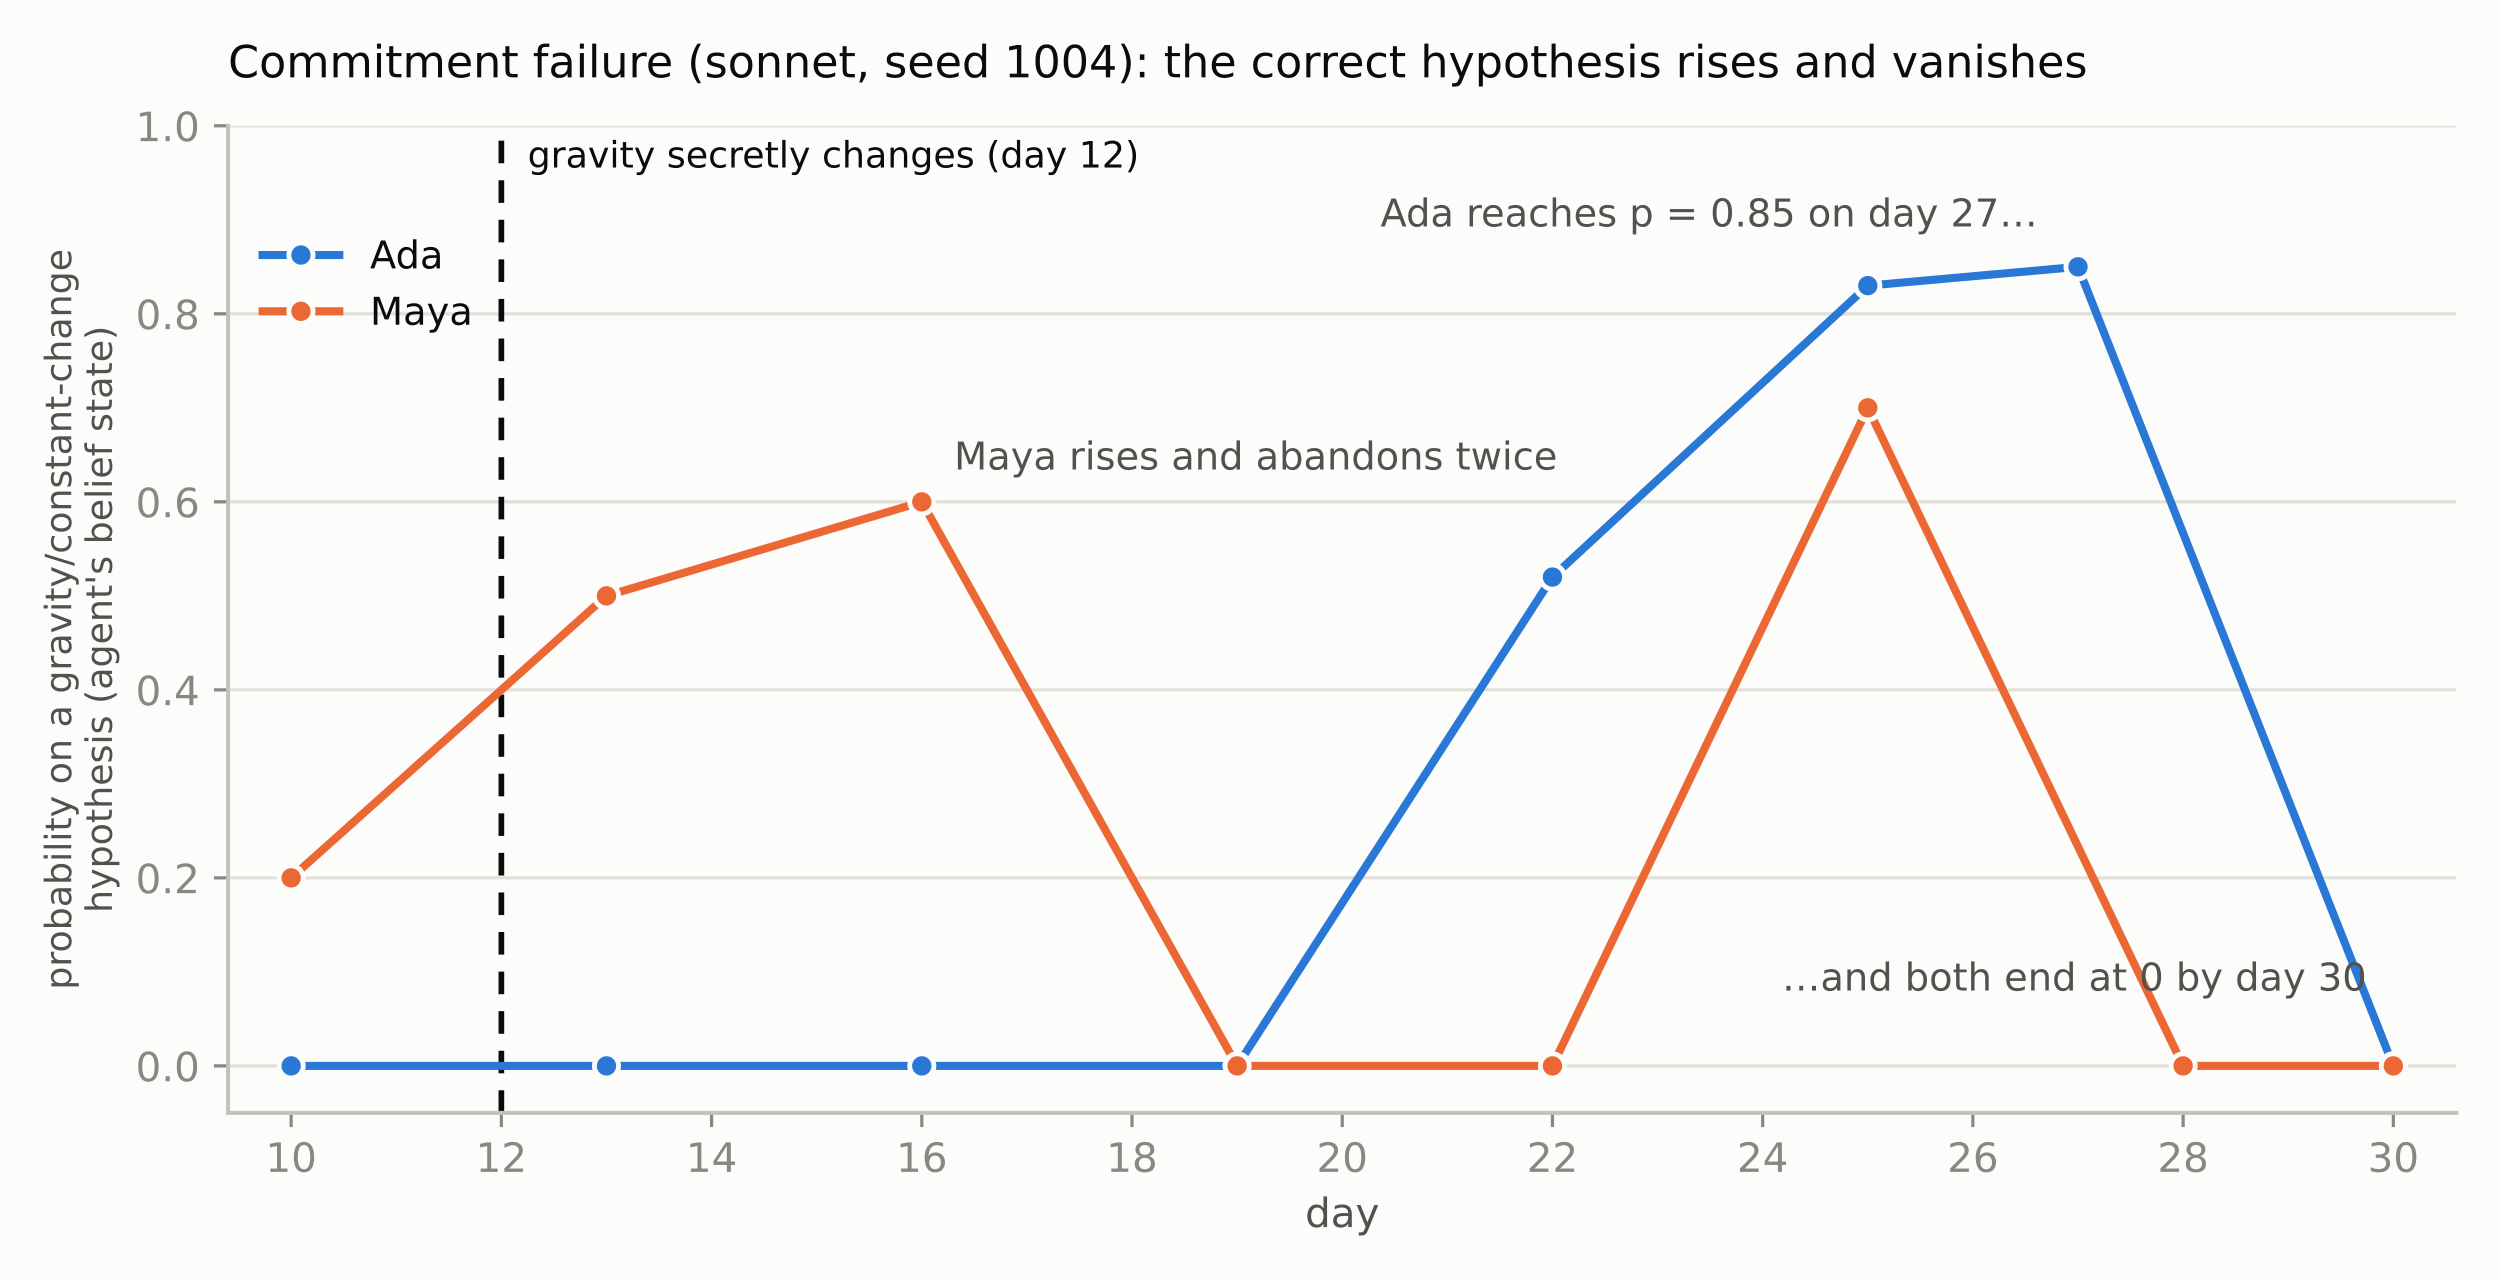
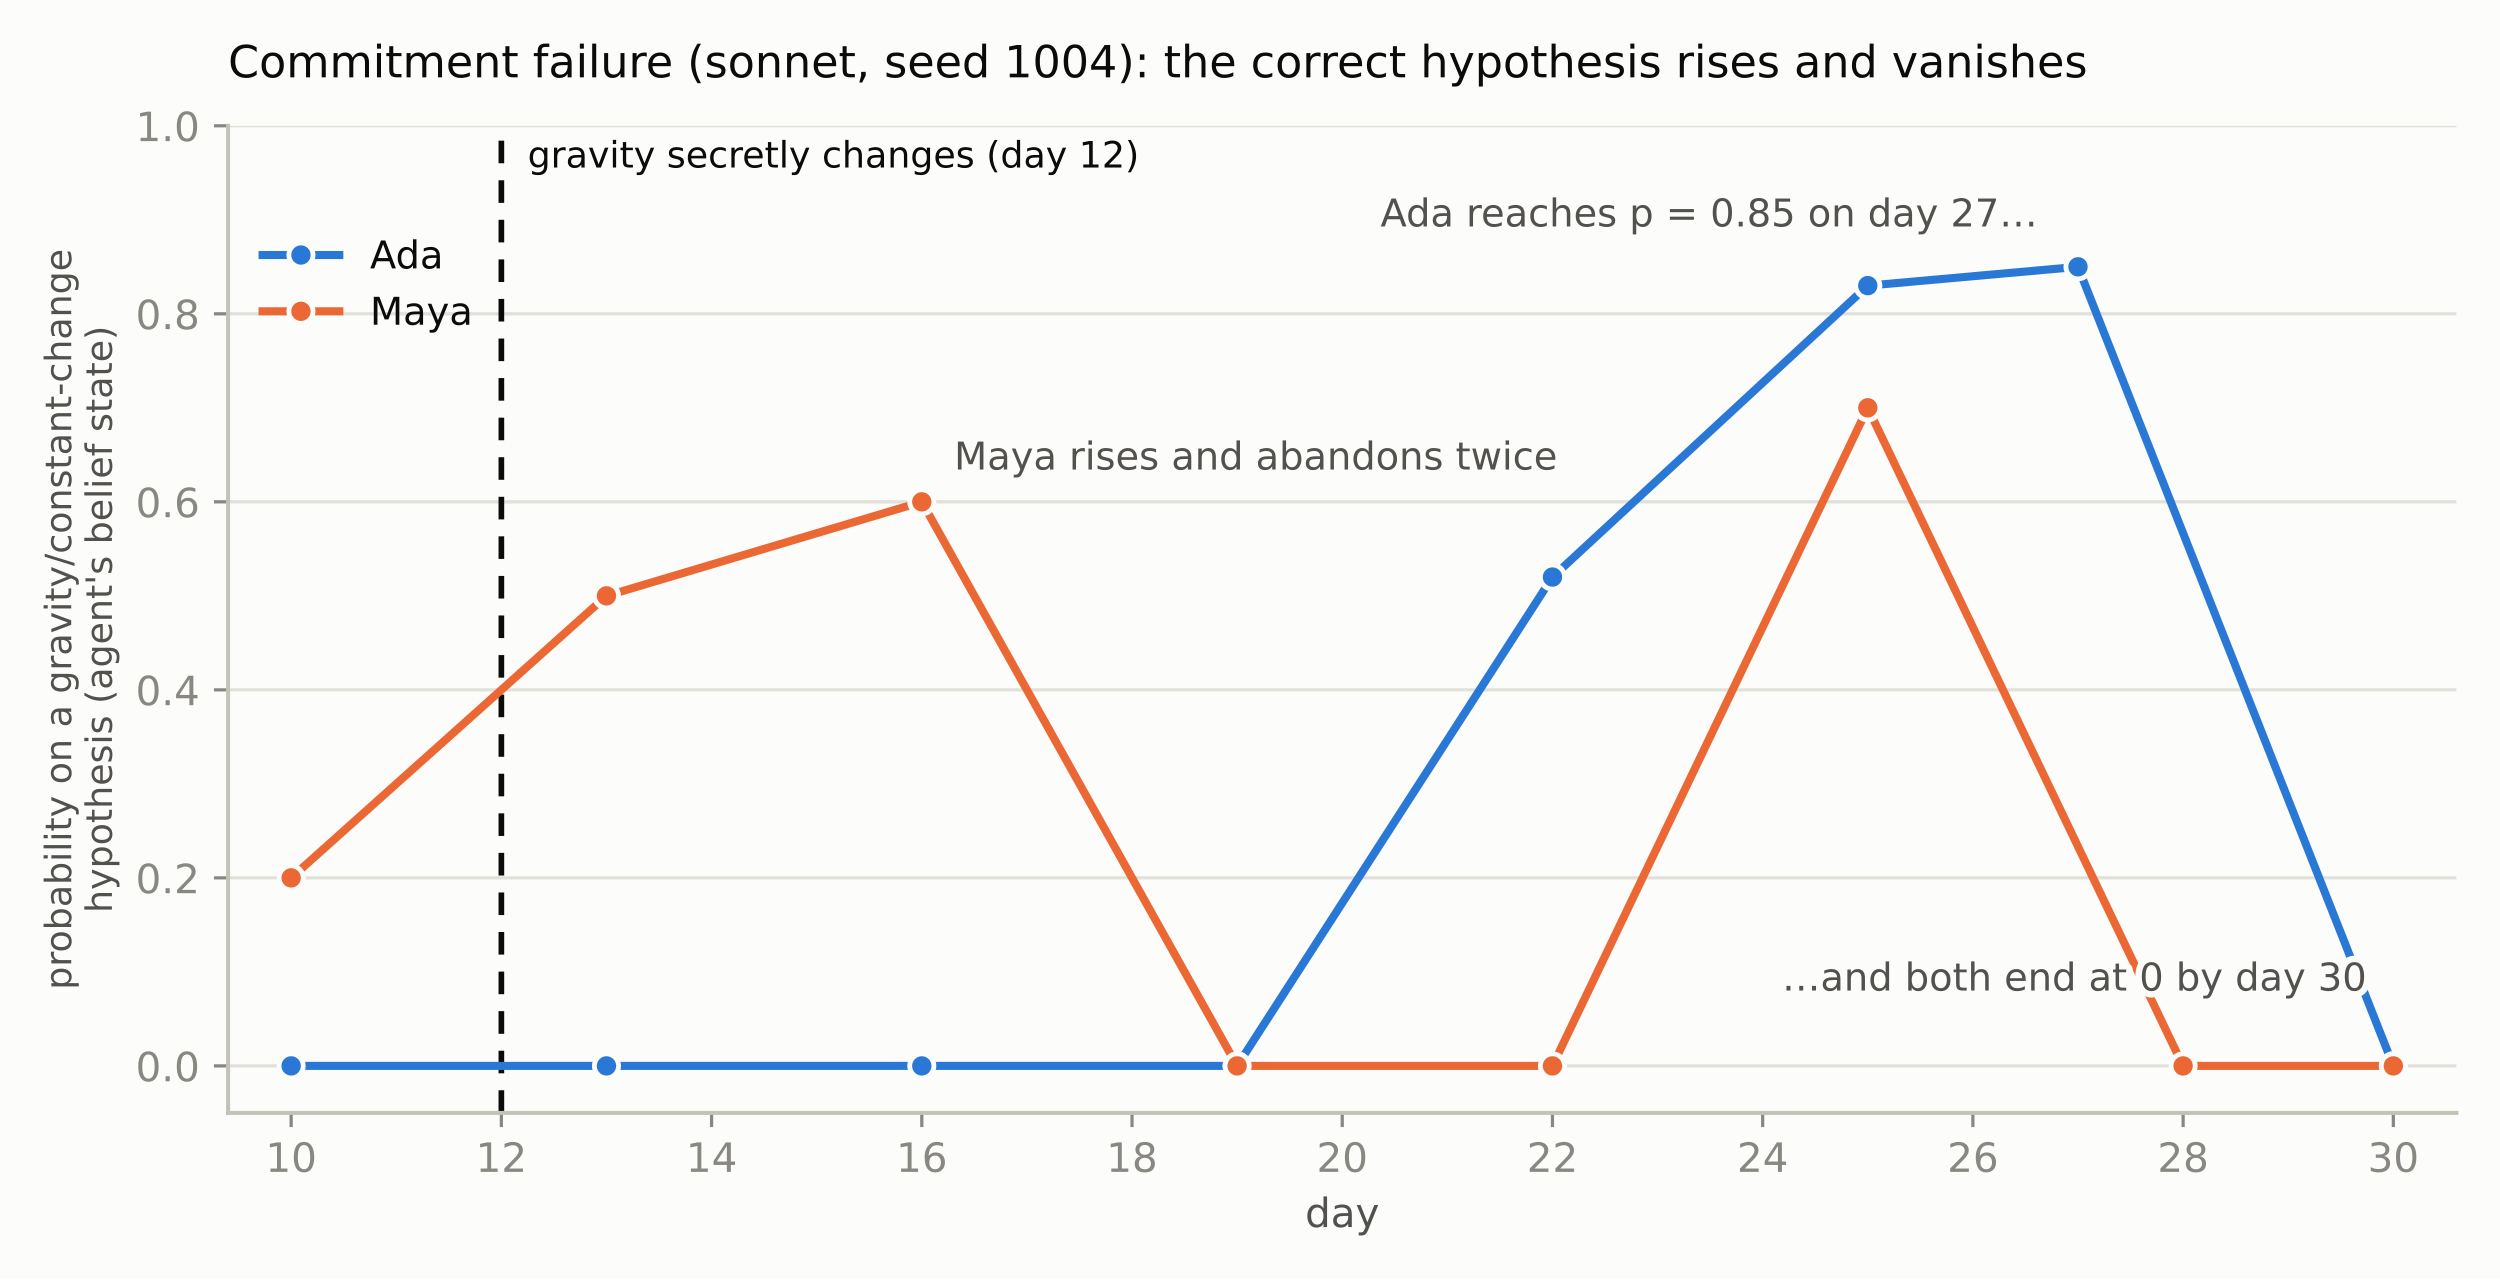
<svg xmlns="http://www.w3.org/2000/svg" xmlns:xlink="http://www.w3.org/1999/xlink" width="619.2pt" height="316.8pt" viewBox="0 0 619.2 316.8" version="1.1">
  <defs>
    <style type="text/css">*{stroke-linejoin: round; stroke-linecap: butt}</style>
  </defs>
  <g id="figure_1">
    <g id="patch_1">
      <path d="M 0 316.8  L 619.2 316.8  L 619.2 0  L 0 0  z " style="fill: #fcfcfb" />
    </g>
    <g id="axes_1">
      <g id="patch_2">
        <path d="M 56.491 275.644  L 608.4 275.644  L 608.4 31.158  L 56.491 31.158  z " style="fill: #fcfcfb" />
      </g>
      <g id="matplotlib.axis_1">
        <g id="xtick_1">
          <g id="line2d_1">
            <defs>
              <path id="m0a3e160eff" d="M 0 0  L 0 3.5  " style="stroke: #898781; stroke-width: 0.8" />
            </defs>
            <g>
              <use xlink:href="#m0a3e160eff" x="72.112" y="275.644" style="fill: #898781; stroke: #898781; stroke-width: 0.8" />
            </g>
          </g>
          <g id="text_1">
            <text style="font-size: 10px; font-family: 'DejaVu Sans', sans-serif; text-anchor: middle; fill: #898781" x="72.112" y="290.242" transform="rotate(-0 72.11152 290.2422)">10</text>
          </g>
        </g>
        <g id="xtick_2">
          <g id="line2d_2">
            <g>
              <use xlink:href="#m0a3e160eff" x="124.178" y="275.644" style="fill: #898781; stroke: #898781; stroke-width: 0.8" />
            </g>
          </g>
          <g id="text_2">
            <text style="font-size: 10px; font-family: 'DejaVu Sans', sans-serif; text-anchor: middle; fill: #898781" x="124.178" y="290.242" transform="rotate(-0 124.1784 290.2422)">12</text>
          </g>
        </g>
        <g id="xtick_3">
          <g id="line2d_3">
            <g>
              <use xlink:href="#m0a3e160eff" x="176.245" y="275.644" style="fill: #898781; stroke: #898781; stroke-width: 0.8" />
            </g>
          </g>
          <g id="text_3">
            <text style="font-size: 10px; font-family: 'DejaVu Sans', sans-serif; text-anchor: middle; fill: #898781" x="176.245" y="290.242" transform="rotate(-0 176.2452 290.2422)">14</text>
          </g>
        </g>
        <g id="xtick_4">
          <g id="line2d_4">
            <g>
              <use xlink:href="#m0a3e160eff" x="228.312" y="275.644" style="fill: #898781; stroke: #898781; stroke-width: 0.8" />
            </g>
          </g>
          <g id="text_4">
            <text style="font-size: 10px; font-family: 'DejaVu Sans', sans-serif; text-anchor: middle; fill: #898781" x="228.312" y="290.242" transform="rotate(-0 228.312 290.2422)">16</text>
          </g>
        </g>
        <g id="xtick_5">
          <g id="line2d_5">
            <g>
              <use xlink:href="#m0a3e160eff" x="280.379" y="275.644" style="fill: #898781; stroke: #898781; stroke-width: 0.8" />
            </g>
          </g>
          <g id="text_5">
            <text style="font-size: 10px; font-family: 'DejaVu Sans', sans-serif; text-anchor: middle; fill: #898781" x="280.379" y="290.242" transform="rotate(-0 280.3789 290.2422)">18</text>
          </g>
        </g>
        <g id="xtick_6">
          <g id="line2d_6">
            <g>
              <use xlink:href="#m0a3e160eff" x="332.446" y="275.644" style="fill: #898781; stroke: #898781; stroke-width: 0.8" />
            </g>
          </g>
          <g id="text_6">
            <text style="font-size: 10px; font-family: 'DejaVu Sans', sans-serif; text-anchor: middle; fill: #898781" x="332.446" y="290.242" transform="rotate(-0 332.4457 290.2422)">20</text>
          </g>
        </g>
        <g id="xtick_7">
          <g id="line2d_7">
            <g>
              <use xlink:href="#m0a3e160eff" x="384.513" y="275.644" style="fill: #898781; stroke: #898781; stroke-width: 0.8" />
            </g>
          </g>
          <g id="text_7">
            <text style="font-size: 10px; font-family: 'DejaVu Sans', sans-serif; text-anchor: middle; fill: #898781" x="384.513" y="290.242" transform="rotate(-0 384.5126 290.2422)">22</text>
          </g>
        </g>
        <g id="xtick_8">
          <g id="line2d_8">
            <g>
              <use xlink:href="#m0a3e160eff" x="436.579" y="275.644" style="fill: #898781; stroke: #898781; stroke-width: 0.8" />
            </g>
          </g>
          <g id="text_8">
            <text style="font-size: 10px; font-family: 'DejaVu Sans', sans-serif; text-anchor: middle; fill: #898781" x="436.579" y="290.242" transform="rotate(-0 436.5794 290.2422)">24</text>
          </g>
        </g>
        <g id="xtick_9">
          <g id="line2d_9">
            <g>
              <use xlink:href="#m0a3e160eff" x="488.646" y="275.644" style="fill: #898781; stroke: #898781; stroke-width: 0.8" />
            </g>
          </g>
          <g id="text_9">
            <text style="font-size: 10px; font-family: 'DejaVu Sans', sans-serif; text-anchor: middle; fill: #898781" x="488.646" y="290.242" transform="rotate(-0 488.6463 290.2422)">26</text>
          </g>
        </g>
        <g id="xtick_10">
          <g id="line2d_10">
            <g>
              <use xlink:href="#m0a3e160eff" x="540.713" y="275.644" style="fill: #898781; stroke: #898781; stroke-width: 0.8" />
            </g>
          </g>
          <g id="text_10">
            <text style="font-size: 10px; font-family: 'DejaVu Sans', sans-serif; text-anchor: middle; fill: #898781" x="540.713" y="290.242" transform="rotate(-0 540.7131 290.2422)">28</text>
          </g>
        </g>
        <g id="xtick_11">
          <g id="line2d_11">
            <g>
              <use xlink:href="#m0a3e160eff" x="592.78" y="275.644" style="fill: #898781; stroke: #898781; stroke-width: 0.8" />
            </g>
          </g>
          <g id="text_11">
            <text style="font-size: 10px; font-family: 'DejaVu Sans', sans-serif; text-anchor: middle; fill: #898781" x="592.78" y="290.242" transform="rotate(-0 592.7799 290.2422)">30</text>
          </g>
        </g>
        <g id="text_12">
          <text style="font-size: 10px; font-family: 'DejaVu Sans', sans-serif; text-anchor: middle; fill: #52514e" x="332.446" y="303.92" transform="rotate(-0 332.4457 303.9203)">day</text>
        </g>
      </g>
      <g id="matplotlib.axis_2">
        <g id="ytick_1">
          <g id="line2d_12">
            <path d="M 56.491 264.002  L 608.4 264.002  " clip-path="url(#p160a56632e)" style="fill: none; stroke: #e1e0d9; stroke-width: 0.8; stroke-linecap: square" />
          </g>
          <g id="line2d_13">
            <defs>
              <path id="mafaf9c13bf" d="M 0 0  L -3.5 0  " style="stroke: #898781; stroke-width: 0.8" />
            </defs>
            <g>
              <use xlink:href="#mafaf9c13bf" x="56.491" y="264.002" style="fill: #898781; stroke: #898781; stroke-width: 0.8" />
            </g>
          </g>
          <g id="text_13">
            <text style="font-size: 10px; font-family: 'DejaVu Sans', sans-serif; text-anchor: end; fill: #898781" x="49.491" y="267.801" transform="rotate(-0 49.49147 267.8008)">0.0</text>
          </g>
        </g>
        <g id="ytick_2">
          <g id="line2d_14">
            <path d="M 56.491 217.433  L 608.4 217.433  " clip-path="url(#p160a56632e)" style="fill: none; stroke: #e1e0d9; stroke-width: 0.8; stroke-linecap: square" />
          </g>
          <g id="line2d_15">
            <g>
              <use xlink:href="#mafaf9c13bf" x="56.491" y="217.433" style="fill: #898781; stroke: #898781; stroke-width: 0.8" />
            </g>
          </g>
          <g id="text_14">
            <text style="font-size: 10px; font-family: 'DejaVu Sans', sans-serif; text-anchor: end; fill: #898781" x="49.491" y="221.232" transform="rotate(-0 49.49147 221.2321)">0.2</text>
          </g>
        </g>
        <g id="ytick_3">
          <g id="line2d_16">
            <path d="M 56.491 170.864  L 608.4 170.864  " clip-path="url(#p160a56632e)" style="fill: none; stroke: #e1e0d9; stroke-width: 0.8; stroke-linecap: square" />
          </g>
          <g id="line2d_17">
            <g>
              <use xlink:href="#mafaf9c13bf" x="56.491" y="170.864" style="fill: #898781; stroke: #898781; stroke-width: 0.8" />
            </g>
          </g>
          <g id="text_15">
            <text style="font-size: 10px; font-family: 'DejaVu Sans', sans-serif; text-anchor: end; fill: #898781" x="49.491" y="174.663" transform="rotate(-0 49.49147 174.6635)">0.4</text>
          </g>
        </g>
        <g id="ytick_4">
          <g id="line2d_18">
            <path d="M 56.491 124.296  L 608.4 124.296  " clip-path="url(#p160a56632e)" style="fill: none; stroke: #e1e0d9; stroke-width: 0.8; stroke-linecap: square" />
          </g>
          <g id="line2d_19">
            <g>
              <use xlink:href="#mafaf9c13bf" x="56.491" y="124.296" style="fill: #898781; stroke: #898781; stroke-width: 0.8" />
            </g>
          </g>
          <g id="text_16">
            <text style="font-size: 10px; font-family: 'DejaVu Sans', sans-serif; text-anchor: end; fill: #898781" x="49.491" y="128.095" transform="rotate(-0 49.49147 128.0948)">0.6</text>
          </g>
        </g>
        <g id="ytick_5">
          <g id="line2d_20">
            <path d="M 56.491 77.727  L 608.4 77.727  " clip-path="url(#p160a56632e)" style="fill: none; stroke: #e1e0d9; stroke-width: 0.8; stroke-linecap: square" />
          </g>
          <g id="line2d_21">
            <g>
              <use xlink:href="#mafaf9c13bf" x="56.491" y="77.727" style="fill: #898781; stroke: #898781; stroke-width: 0.8" />
            </g>
          </g>
          <g id="text_17">
            <text style="font-size: 10px; font-family: 'DejaVu Sans', sans-serif; text-anchor: end; fill: #898781" x="49.491" y="81.526" transform="rotate(-0 49.49147 81.52616)">0.8</text>
          </g>
        </g>
        <g id="ytick_6">
          <g id="line2d_22">
            <path d="M 56.491 31.158  L 608.4 31.158  " clip-path="url(#p160a56632e)" style="fill: none; stroke: #e1e0d9; stroke-width: 0.8; stroke-linecap: square" />
          </g>
          <g id="line2d_23">
            <g>
              <use xlink:href="#mafaf9c13bf" x="56.491" y="31.158" style="fill: #898781; stroke: #898781; stroke-width: 0.8" />
            </g>
          </g>
          <g id="text_18">
            <text style="font-size: 10px; font-family: 'DejaVu Sans', sans-serif; text-anchor: end; fill: #898781" x="49.491" y="34.958" transform="rotate(-0 49.49147 34.9575)">1.0</text>
          </g>
        </g>
        <g id="text_19">
          <text style="font-size: 9px; font-family: 'DejaVu Sans', sans-serif; fill: #52514e" transform="translate(17.63859 245.1307) rotate(-90)">probability on a gravity/constant-change</text>
          <text style="font-size: 9px; font-family: 'DejaVu Sans', sans-serif; fill: #52514e" transform="translate(27.71663 226.1105) rotate(-90)">hypothesis (agent's belief state)</text>
        </g>
      </g>
      <g id="line2d_24">
        <path d="M 124.178 275.644  L 124.178 31.158  " clip-path="url(#p160a56632e)" style="fill: none; stroke-dasharray: 5.6,4.2; stroke-dashoffset: 0; stroke: #0b0b0b; stroke-width: 1.4" />
      </g>
      <g id="patch_3">
        <path d="M 56.491 275.644  L 56.491 31.158  " style="fill: none; stroke: #c3c2b7; stroke-linejoin: miter; stroke-linecap: square" />
      </g>
      <g id="patch_4">
        <path d="M 56.491 275.644  L 608.4 275.644  " style="fill: none; stroke: #c3c2b7; stroke-linejoin: miter; stroke-linecap: square" />
      </g>
      <g id="line2d_25">
        <path d="M 72.112 264.002  L 150.212 264.002  L 228.312 264.002  L 306.412 264.002  L 384.513 142.923  L 462.613 70.742  L 514.68 66.085  L 592.78 264.002  " clip-path="url(#p160a56632e)" style="fill: none; stroke: #2a78d6; stroke-width: 2; stroke-linecap: square" />
        <defs>
          <path id="md28f2f9e76" d="M 0 3  C 0.796 3 1.559 2.684 2.121 2.121  C 2.684 1.559 3 0.796 3 0  C 3 -0.796 2.684 -1.559 2.121 -2.121  C 1.559 -2.684 0.796 -3 0 -3  C -0.796 -3 -1.559 -2.684 -2.121 -2.121  C -2.684 -1.559 -3 -0.796 -3 0  C -3 0.796 -2.684 1.559 -2.121 2.121  C -1.559 2.684 -0.796 3 0 3  z " style="stroke: #fcfcfb; stroke-width: 1.2" />
        </defs>
        <g clip-path="url(#p160a56632e)">
          <use xlink:href="#md28f2f9e76" x="72.112" y="264.002" style="fill: #2a78d6; stroke: #fcfcfb; stroke-width: 1.2" />
          <use xlink:href="#md28f2f9e76" x="150.212" y="264.002" style="fill: #2a78d6; stroke: #fcfcfb; stroke-width: 1.2" />
          <use xlink:href="#md28f2f9e76" x="228.312" y="264.002" style="fill: #2a78d6; stroke: #fcfcfb; stroke-width: 1.2" />
          <use xlink:href="#md28f2f9e76" x="306.412" y="264.002" style="fill: #2a78d6; stroke: #fcfcfb; stroke-width: 1.2" />
          <use xlink:href="#md28f2f9e76" x="384.513" y="142.923" style="fill: #2a78d6; stroke: #fcfcfb; stroke-width: 1.2" />
          <use xlink:href="#md28f2f9e76" x="462.613" y="70.742" style="fill: #2a78d6; stroke: #fcfcfb; stroke-width: 1.2" />
          <use xlink:href="#md28f2f9e76" x="514.68" y="66.085" style="fill: #2a78d6; stroke: #fcfcfb; stroke-width: 1.2" />
          <use xlink:href="#md28f2f9e76" x="592.78" y="264.002" style="fill: #2a78d6; stroke: #fcfcfb; stroke-width: 1.2" />
        </g>
      </g>
      <g id="line2d_26">
        <path d="M 72.112 217.433  L 150.212 147.58  L 228.312 124.296  L 306.412 264.002  L 384.513 264.002  L 462.613 101.011  L 540.713 264.002  L 592.78 264.002  " clip-path="url(#p160a56632e)" style="fill: none; stroke: #eb6834; stroke-width: 2; stroke-linecap: square" />
        <defs>
          <path id="m9a9de0ba2a" d="M 0 3  C 0.796 3 1.559 2.684 2.121 2.121  C 2.684 1.559 3 0.796 3 0  C 3 -0.796 2.684 -1.559 2.121 -2.121  C 1.559 -2.684 0.796 -3 0 -3  C -0.796 -3 -1.559 -2.684 -2.121 -2.121  C -2.684 -1.559 -3 -0.796 -3 0  C -3 0.796 -2.684 1.559 -2.121 2.121  C -1.559 2.684 -0.796 3 0 3  z " style="stroke: #fcfcfb; stroke-width: 1.2" />
        </defs>
        <g clip-path="url(#p160a56632e)">
          <use xlink:href="#m9a9de0ba2a" x="72.112" y="217.433" style="fill: #eb6834; stroke: #fcfcfb; stroke-width: 1.2" />
          <use xlink:href="#m9a9de0ba2a" x="150.212" y="147.58" style="fill: #eb6834; stroke: #fcfcfb; stroke-width: 1.2" />
          <use xlink:href="#m9a9de0ba2a" x="228.312" y="124.296" style="fill: #eb6834; stroke: #fcfcfb; stroke-width: 1.2" />
          <use xlink:href="#m9a9de0ba2a" x="306.412" y="264.002" style="fill: #eb6834; stroke: #fcfcfb; stroke-width: 1.2" />
          <use xlink:href="#m9a9de0ba2a" x="384.513" y="264.002" style="fill: #eb6834; stroke: #fcfcfb; stroke-width: 1.2" />
          <use xlink:href="#m9a9de0ba2a" x="462.613" y="101.011" style="fill: #eb6834; stroke: #fcfcfb; stroke-width: 1.2" />
          <use xlink:href="#m9a9de0ba2a" x="540.713" y="264.002" style="fill: #eb6834; stroke: #fcfcfb; stroke-width: 1.2" />
          <use xlink:href="#m9a9de0ba2a" x="592.78" y="264.002" style="fill: #eb6834; stroke: #fcfcfb; stroke-width: 1.2" />
        </g>
      </g>
      <g id="text_20">
+         <text style="font-size: 9px; font-family: 'DejaVu Sans', sans-serif; text-anchor: start; fill: #0b0b0b; fill: none; stroke: #fcfcfb; stroke-width: 3.2; stroke-linejoin: round" x="130.687" y="41.49" transform="rotate(-0 130.6867 41.48953)">gravity secretly changes (day 12)</text>
        <text style="font-size: 9px; font-family: 'DejaVu Sans', sans-serif; text-anchor: start; fill: #0b0b0b" x="130.687" y="41.49" transform="rotate(-0 130.6867 41.48953)">gravity secretly changes (day 12)</text>
      </g>
      <g id="text_21">
+         <text style="font-size: 9.5px; font-family: 'DejaVu Sans', sans-serif; text-anchor: end; fill: #52514e; fill: none; stroke: #fcfcfb; stroke-width: 3.2; stroke-linejoin: round" x="504.68" y="56.085" transform="rotate(-0 504.6797 56.08478)">Ada reaches p = 0.85 on day 27…</text>
        <text style="font-size: 9.5px; font-family: 'DejaVu Sans', sans-serif; text-anchor: end; fill: #52514e" x="504.68" y="56.085" transform="rotate(-0 504.6797 56.08478)">Ada reaches p = 0.85 on day 27…</text>
      </g>
      <g id="text_22">
+         <text style="font-size: 9.5px; font-family: 'DejaVu Sans', sans-serif; text-anchor: end; fill: #52514e; fill: none; stroke: #fcfcfb; stroke-width: 3.2; stroke-linejoin: round" x="586.177" y="245.345" transform="rotate(-0 586.1766 245.3447)">…and both end at 0 by day 30</text>
        <text style="font-size: 9.5px; font-family: 'DejaVu Sans', sans-serif; text-anchor: end; fill: #52514e" x="586.177" y="245.345" transform="rotate(-0 586.1766 245.3447)">…and both end at 0 by day 30</text>
      </g>
      <g id="text_23">
+         <text style="font-size: 9.5px; font-family: 'DejaVu Sans', sans-serif; text-anchor: start; fill: #52514e; fill: none; stroke: #fcfcfb; stroke-width: 3.2; stroke-linejoin: round" x="236.312" y="116.296" transform="rotate(-0 236.312 116.2956)">Maya rises and abandons twice</text>
        <text style="font-size: 9.5px; font-family: 'DejaVu Sans', sans-serif; text-anchor: start; fill: #52514e" x="236.312" y="116.296" transform="rotate(-0 236.312 116.2956)">Maya rises and abandons twice</text>
      </g>
      <g id="text_24">
        <text style="font-size: 11px; font-family: 'DejaVu Sans', sans-serif; text-anchor: start; fill: #0b0b0b" x="56.491" y="19.158" transform="rotate(-0 56.49147 19.15828)">Commitment failure (sonnet, seed 1004): the correct hypothesis rises and vanishes</text>
      </g>
      <g id="legend_1">
        <g id="line2d_27">
          <path d="M 65.041 63.161  L 74.541 63.161  L 84.041 63.161  " style="fill: none; stroke: #2a78d6; stroke-width: 2; stroke-linecap: square" />
          <g>
            <use xlink:href="#md28f2f9e76" x="74.541" y="63.161" style="fill: #2a78d6; stroke: #fcfcfb; stroke-width: 1.2" />
          </g>
        </g>
        <g id="text_25">
          <text style="font-size: 9.5px; font-family: 'DejaVu Sans', sans-serif; text-anchor: start; fill: #0b0b0b" x="91.641" y="66.486" transform="rotate(-0 91.64147 66.48563)">Ada</text>
        </g>
        <g id="line2d_28">
          <path d="M 65.041 77.105  L 74.541 77.105  L 84.041 77.105  " style="fill: none; stroke: #eb6834; stroke-width: 2; stroke-linecap: square" />
          <g>
            <use xlink:href="#m9a9de0ba2a" x="74.541" y="77.105" style="fill: #eb6834; stroke: #fcfcfb; stroke-width: 1.2" />
          </g>
        </g>
        <g id="text_26">
          <text style="font-size: 9.5px; font-family: 'DejaVu Sans', sans-serif; text-anchor: start; fill: #0b0b0b" x="91.641" y="80.43" transform="rotate(-0 91.64147 80.42985)">Maya</text>
        </g>
      </g>
    </g>
  </g>
  <defs>
    <clipPath id="p160a56632e">
      <rect x="56.491" y="31.158" width="551.909" height="244.485" />
    </clipPath>
  </defs>
</svg>
